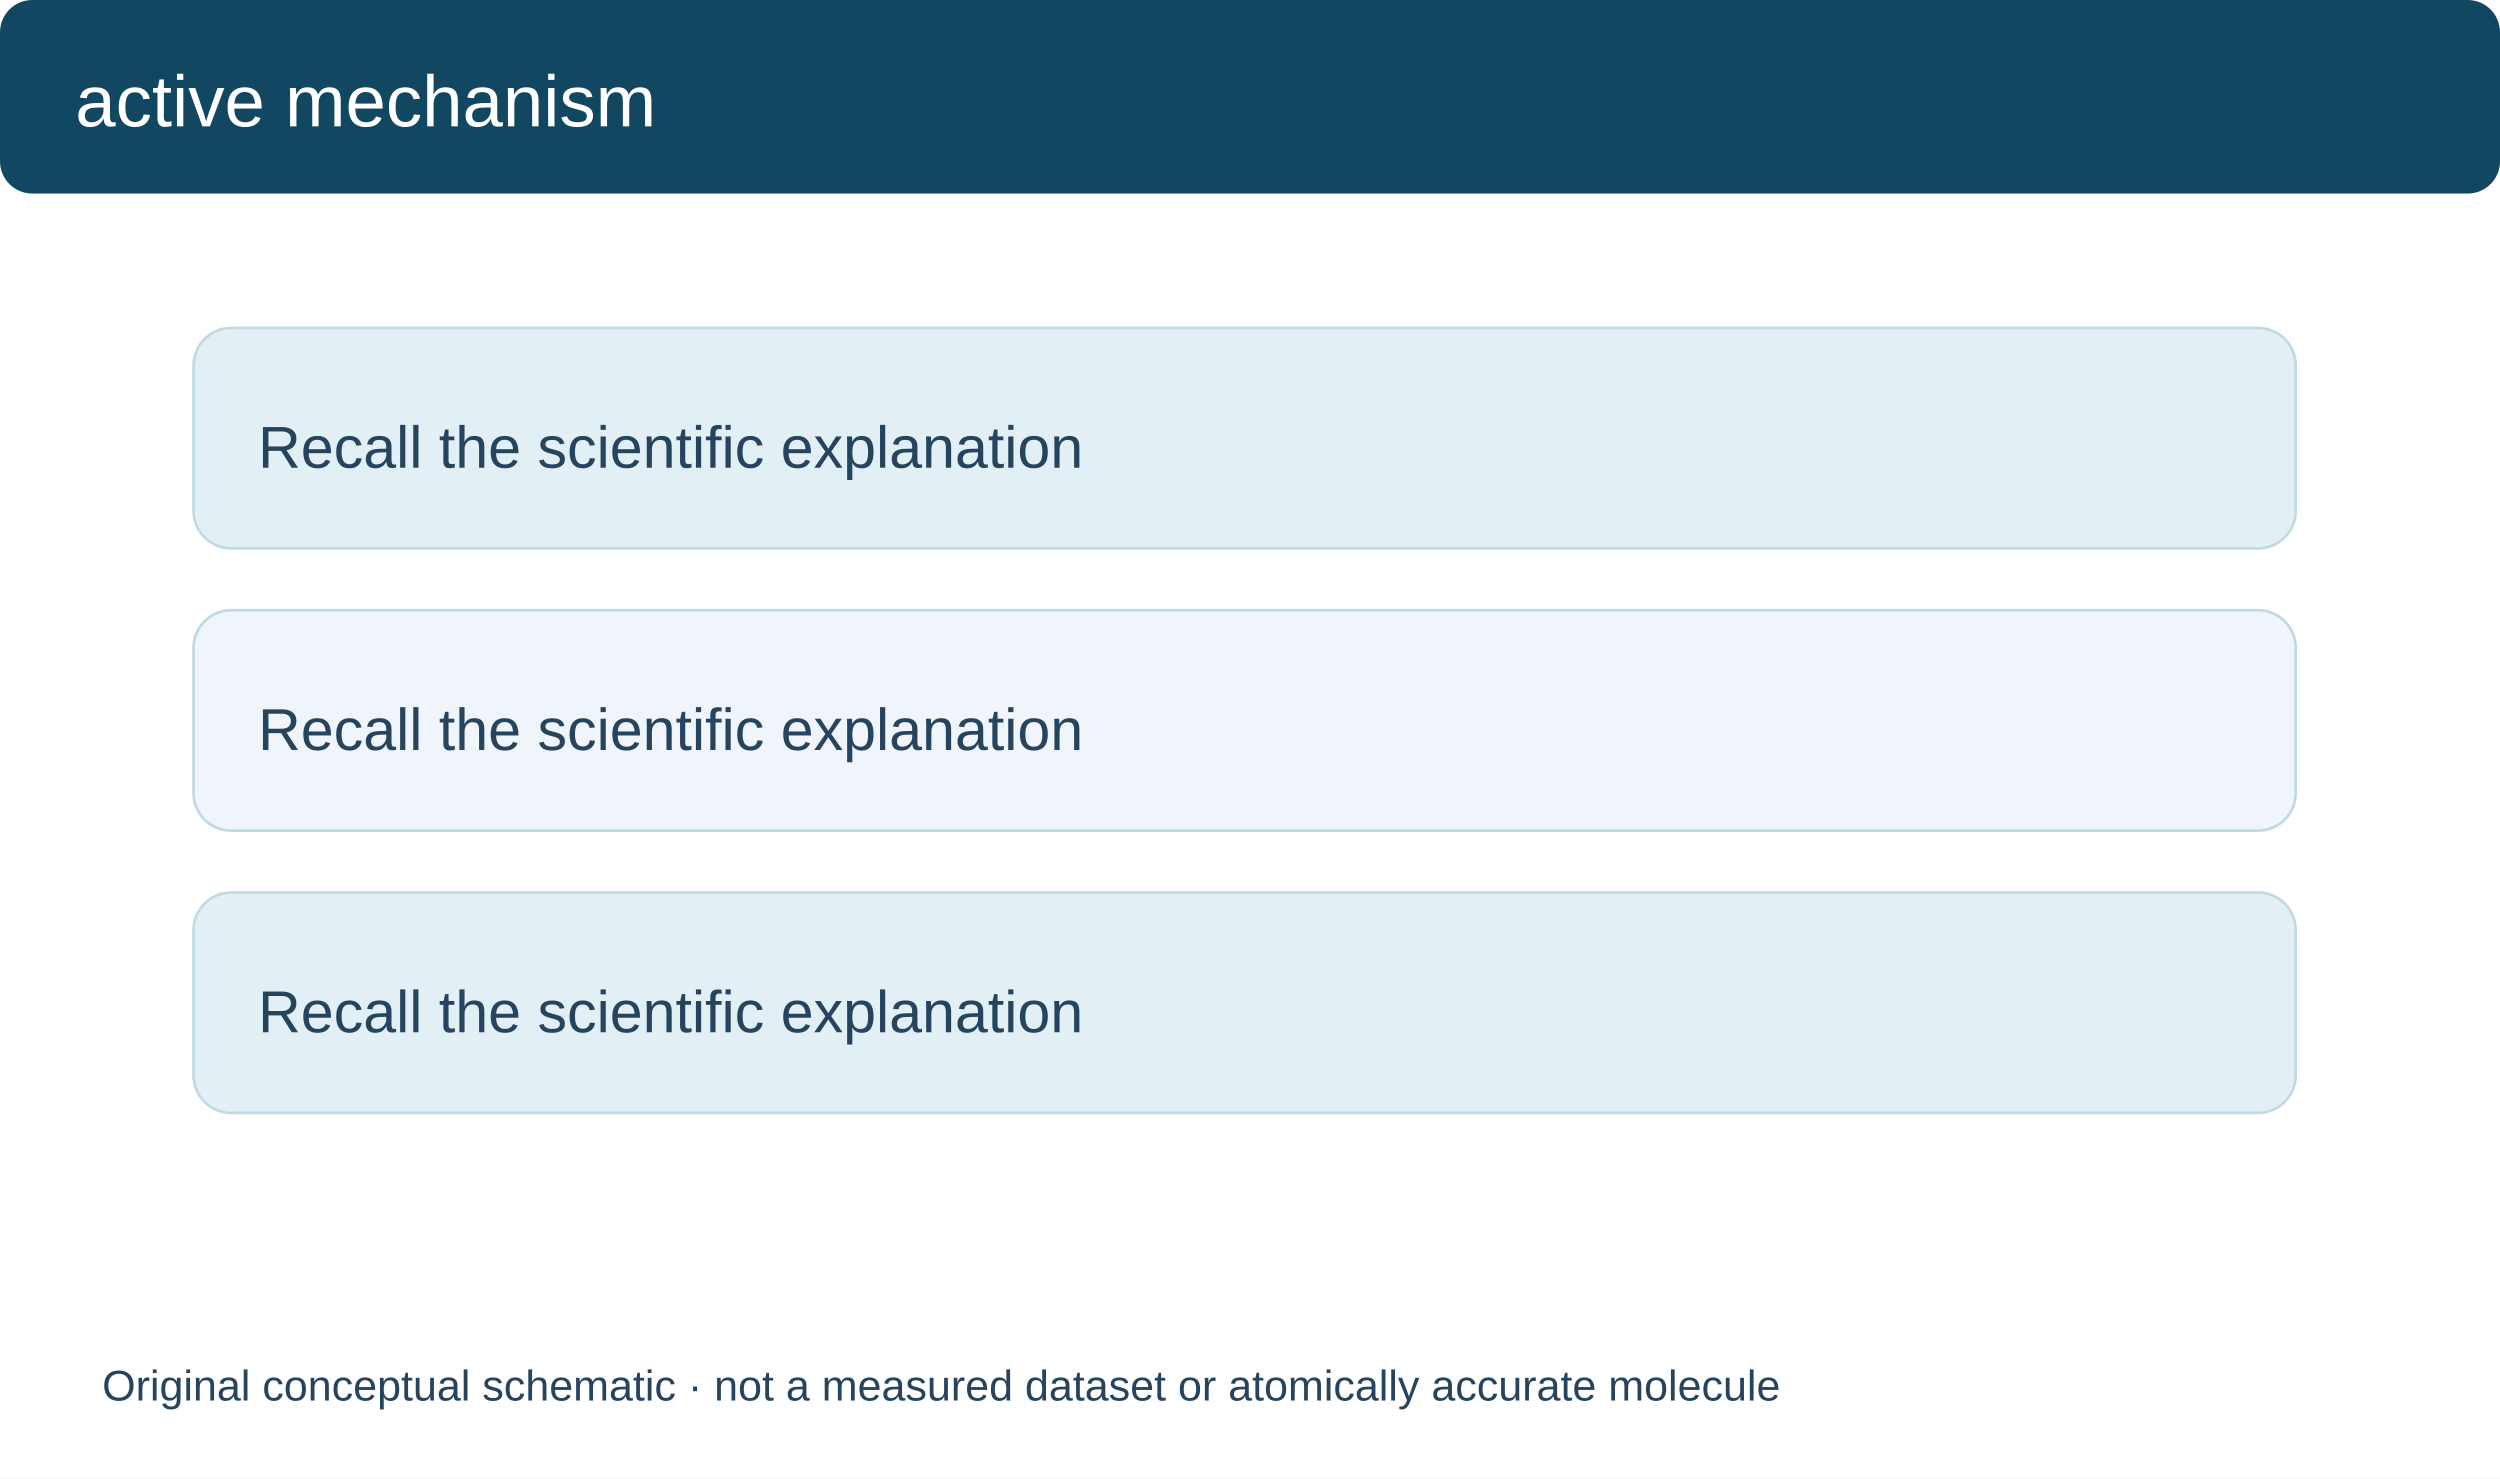
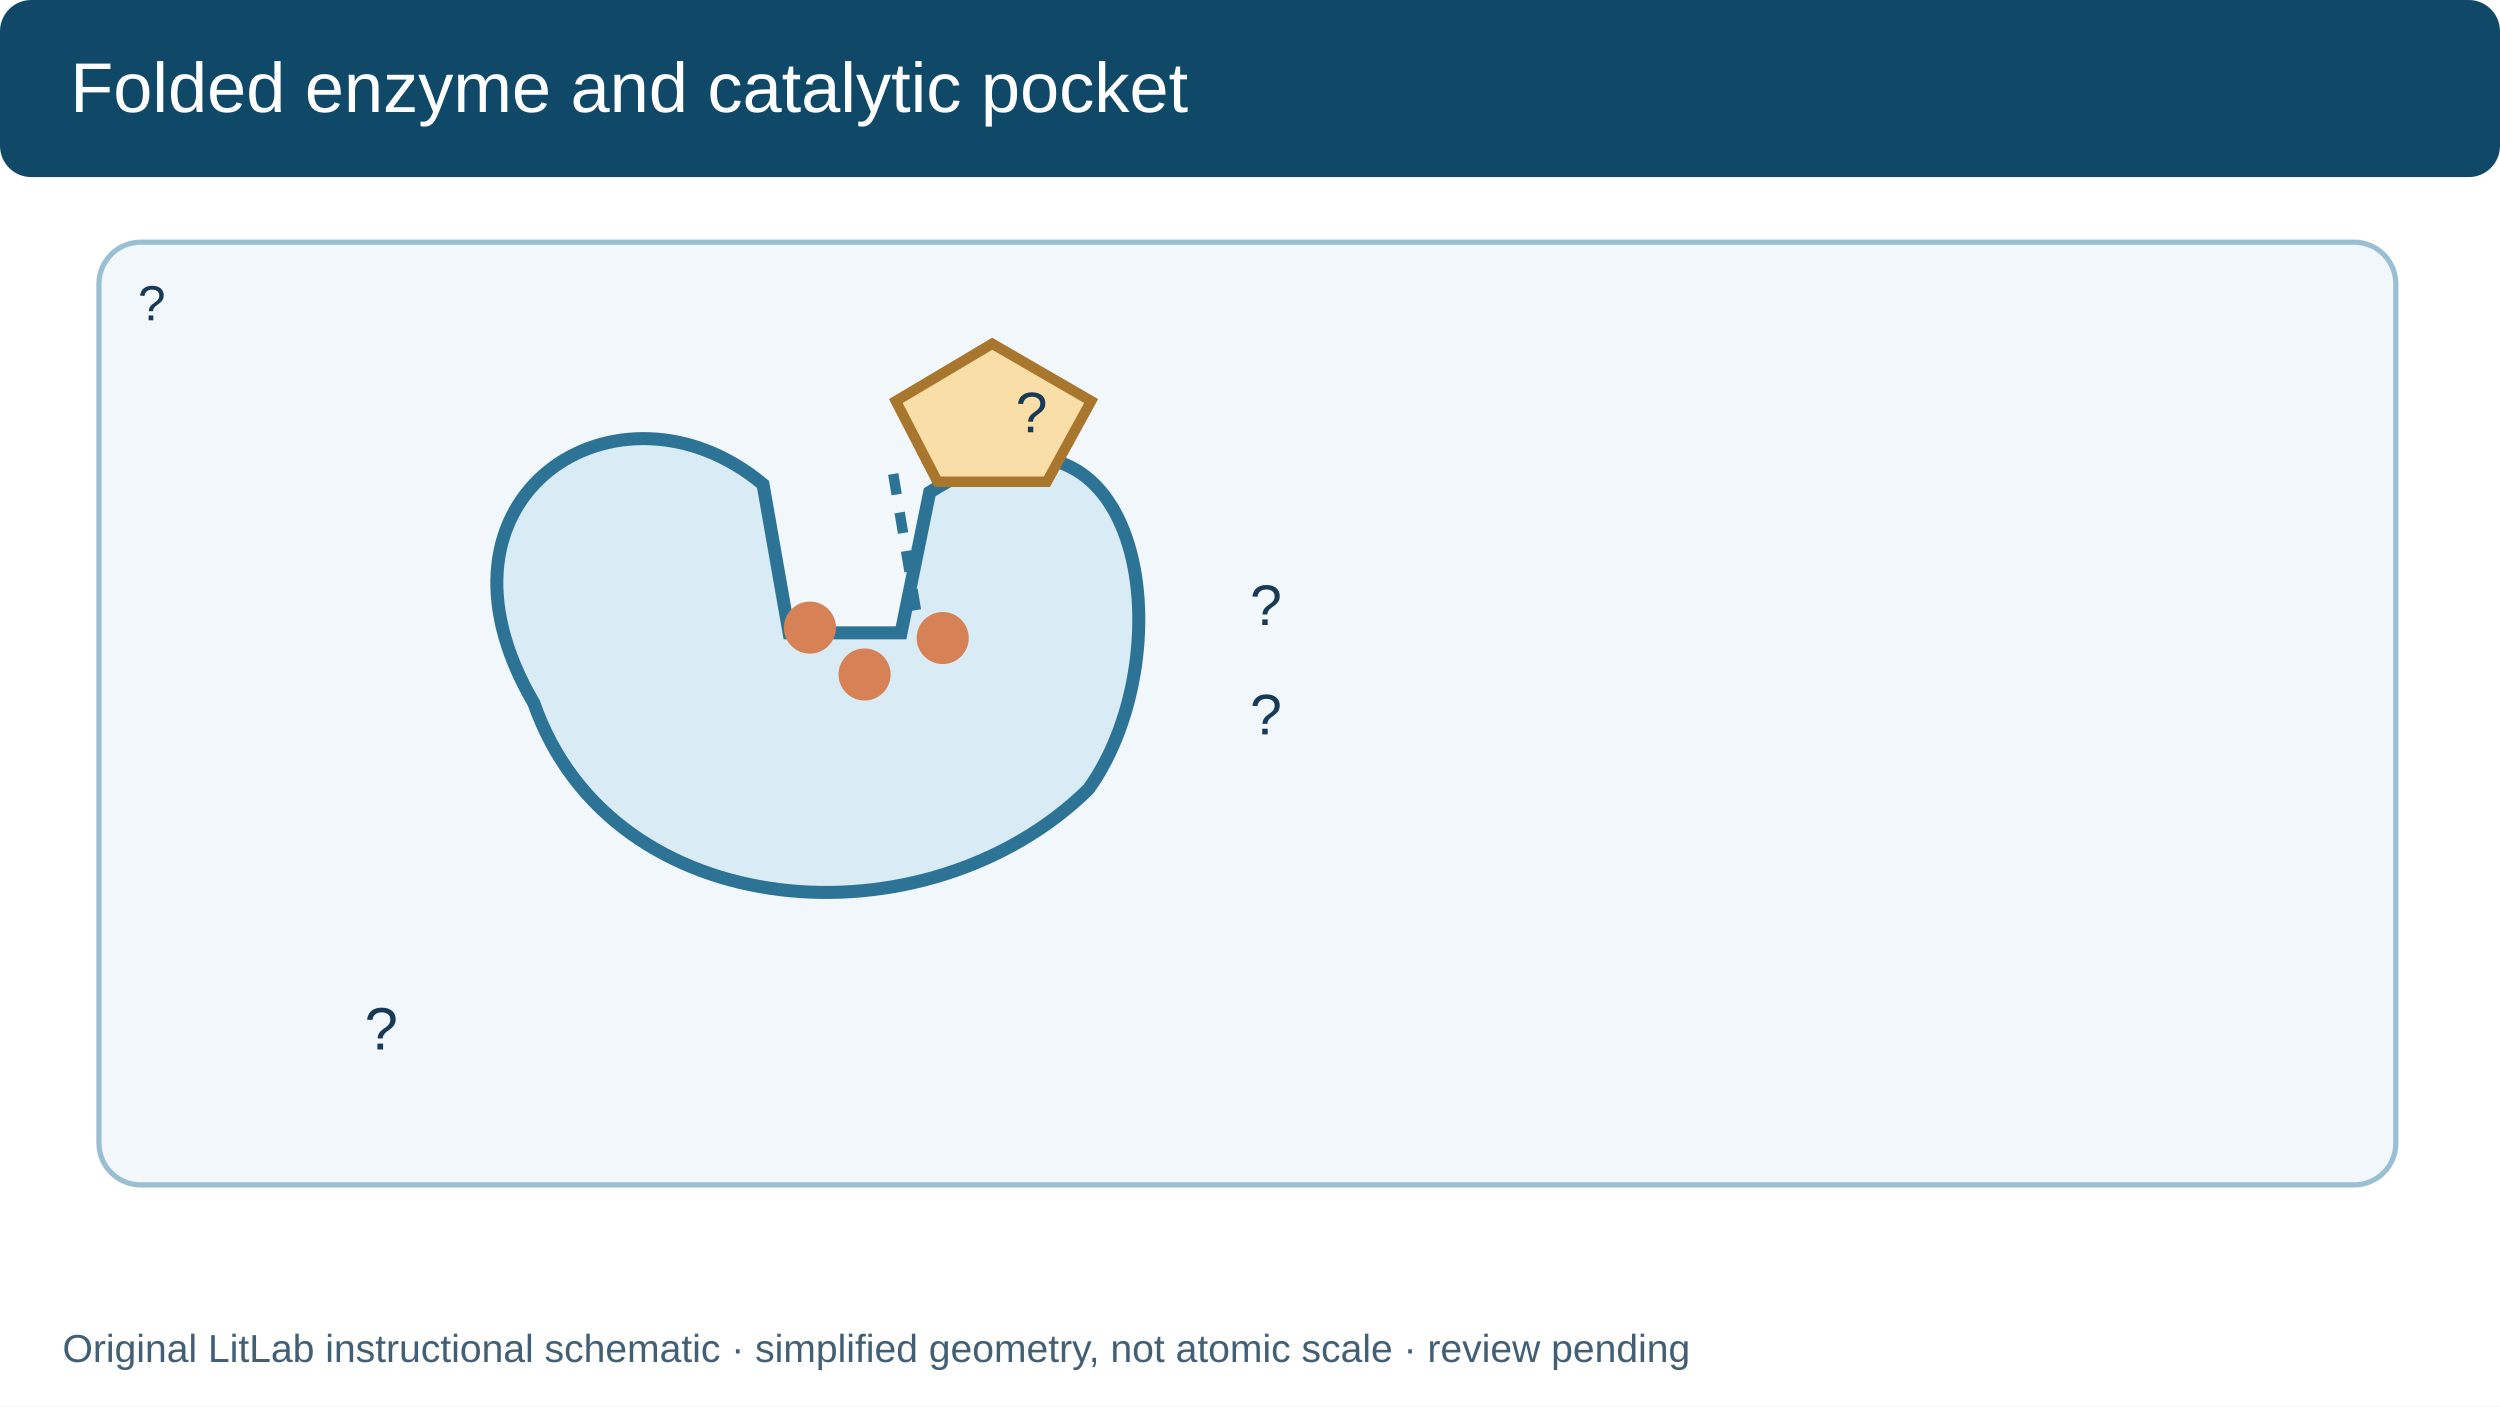
- <svg xmlns="http://www.w3.org/2000/svg" viewBox="0 0 930 550" role="img">
-   <rect width="930" height="550" fill="#fff" />
-   <rect width="930" height="72" rx="12" fill="#114761" />
-   <text x="28" y="47" fill="#fff" font-size="27" font-family="Arial,sans-serif">active mechanism</text>
-   <rect x="72" y="122" width="782" height="82" rx="14" fill="#e2f0f6" stroke="#c1d9e3" />
-   <text x="96" y="174" fill="#27445f" font-size="22" font-family="Arial,sans-serif">Recall the scientific explanation</text>
-   <rect x="72" y="227" width="782" height="82" rx="14" fill="#eff5fa" stroke="#c1d9e3" />
-   <text x="96" y="279" fill="#27445f" font-size="22" font-family="Arial,sans-serif">Recall the scientific explanation</text>
-   <rect x="72" y="332" width="782" height="82" rx="14" fill="#e2f0f6" stroke="#c1d9e3" />
-   <text x="96" y="384" fill="#27445f" font-size="22" font-family="Arial,sans-serif">Recall the scientific explanation</text>
-   <text x="38" y="521" fill="#27445f" font-size="16" font-family="Arial,sans-serif">Original conceptual schematic · not a measured dataset or atomically accurate molecule</text>
+ <svg xmlns="http://www.w3.org/2000/svg" role="img" viewBox="0 0 960 540">
+   <rect width="960" height="540" fill="#fff" />
+   <rect width="960" height="68" rx="12" fill="#104968" />
+   <text x="27" y="43" font-family="Arial,sans-serif" font-size="27" fill="#fff">Folded enzyme and catalytic pocket</text>
+   <rect x="38" y="93" width="882" height="362" rx="16" fill="#f1f7fa" stroke="#9bbfd2" stroke-width="2" />
+   <text x="53" y="123" font-family="Arial,sans-serif" font-size="19" fill="#183a56">?</text>
+   <path d="M205 270 C158 190 238 140 293 186 L303 243 L346 243 L357 189 C439 137 456 250 418 303 C356 364 235 356 205 270 Z" fill="#d9ecf5" stroke="#2d7396" stroke-width="5" />
+   <path d="M344 154 L381 132 L419 154 L402 185 L360 185 Z" fill="#f9dfa7" stroke="#a8762d" stroke-width="4" />
+   <line x1="343" y1="182" x2="352" y2="236" stroke="#2d7396" stroke-width="4" stroke-dasharray="8 7" />
+   <text x="140" y="403" font-family="Arial,sans-serif" font-size="23" fill="#183a56">?</text>
+   <text x="390" y="166" font-family="Arial,sans-serif" font-size="22" fill="#183a56">?</text>
+   <circle cx="311" cy="241" r="10" fill="#d78157" />
+   <circle cx="362" cy="245" r="10" fill="#d78157" />
+   <circle cx="332" cy="259" r="10" fill="#d78157" />
+   <text x="480" y="240" font-family="Arial,sans-serif" font-size="22" fill="#183a56">?</text>
+   <text x="480" y="282" font-family="Arial,sans-serif" font-size="22" fill="#183a56">?</text>
+   <text x="24" y="523" font-family="Arial,sans-serif" font-size="15" fill="#425f75">Original LitLab instructional schematic · simplified geometry, not atomic scale · review pending</text>
</svg>
